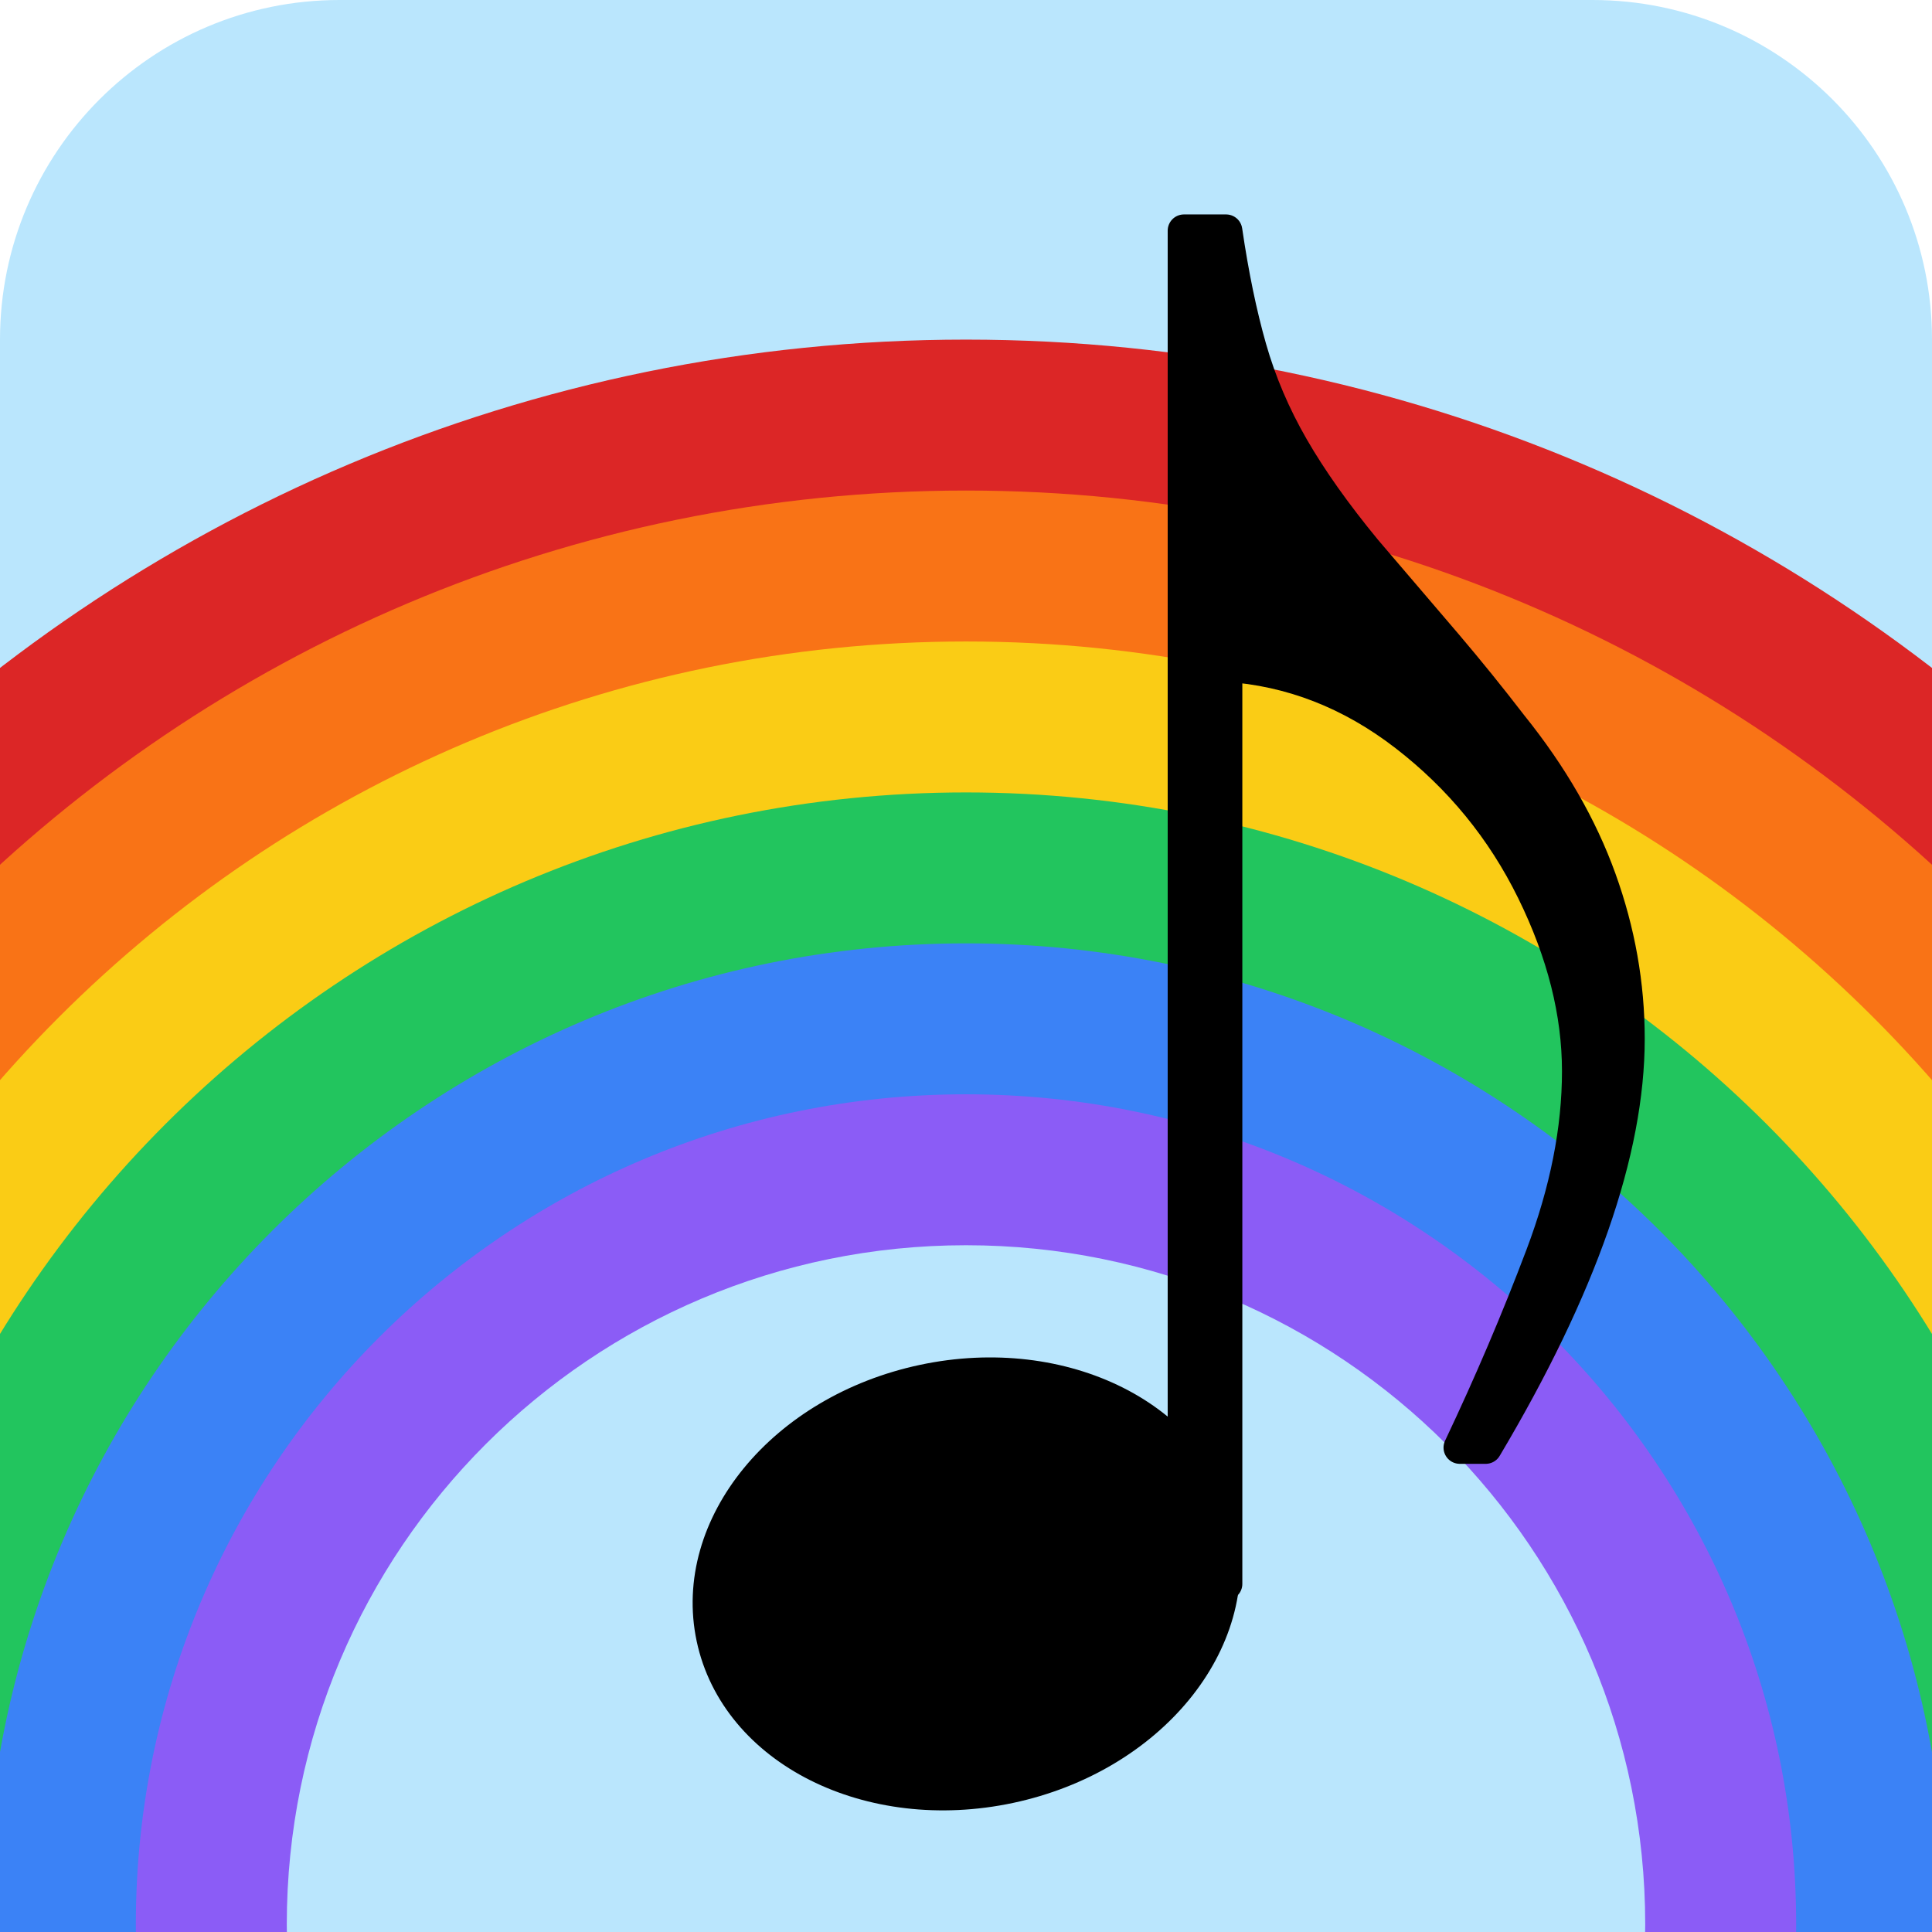
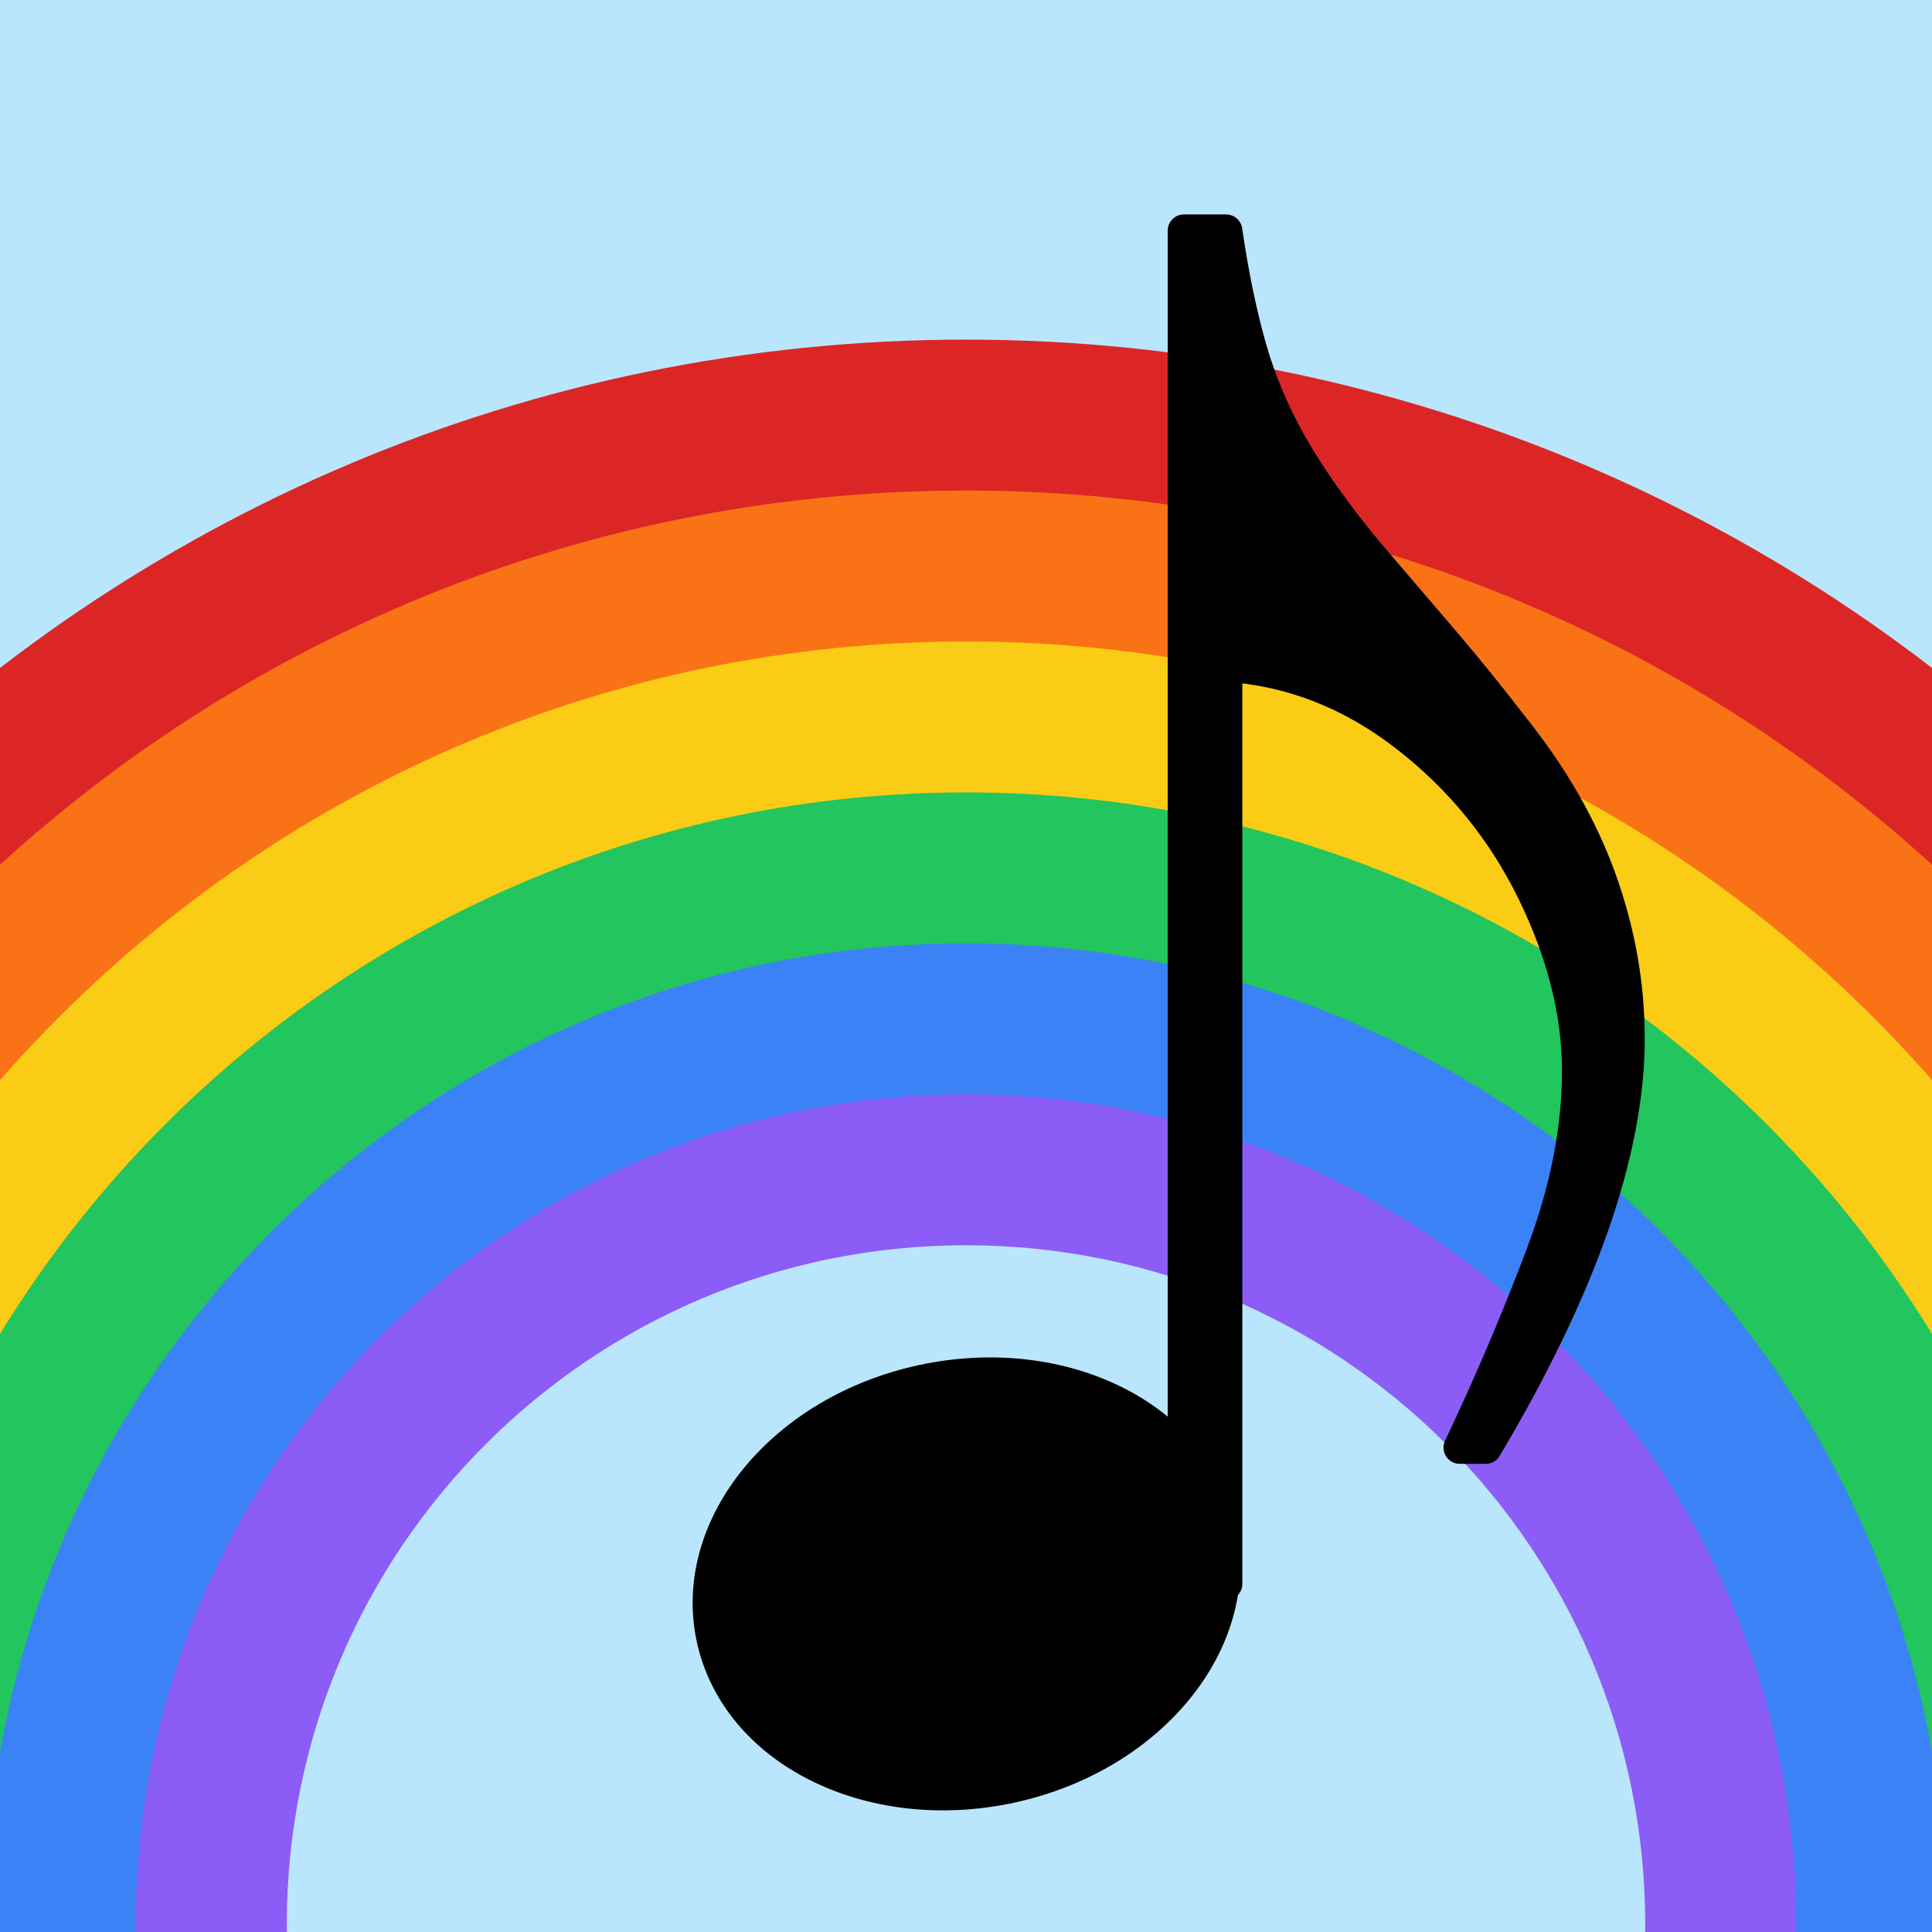
<svg xmlns="http://www.w3.org/2000/svg" viewBox="0 0 512 512">
-   <rect width="512" height="512" rx="90" fill="#bae6fd" />
+   <rect width="512" height="512" fill="#bae6fd" />
  <circle cx="256" cy="510" r="420" fill="#dc2626" />
  <circle cx="256" cy="510" r="380" fill="#f97316" />
  <circle cx="256" cy="510" r="340" fill="#facc15" />
  <circle cx="256" cy="510" r="300" fill="#22c55e" />
  <circle cx="256" cy="510" r="260" fill="#3b82f6" />
  <circle cx="256" cy="510" r="220" fill="#8b5cf6" />
  <circle cx="256" cy="510" r="180" fill="#bae6fd" />
  <g transform="translate(174, 495) scale(0.43, -0.43)" fill="#000000" stroke="#000000" stroke-width="20" stroke-linejoin="round">
    <path d="M325 1009H351Q357 968 366.0 936.5Q375 905 392.0 875.5Q409 846 437 812Q467 777 487.0 753.5Q507 730 527 704Q564 658 581.5 609.5Q599 561 599 511Q599 407 511 259H495Q523 318 545.5 377.5Q568 437 568 491Q568 545 540 602Q512 659 461.5 698.0Q411 737 351 741V175L325 175Z" />
    <ellipse cx="191" cy="175" rx="160" ry="128" transform="rotate(12 191 175)" />
  </g>
</svg>
